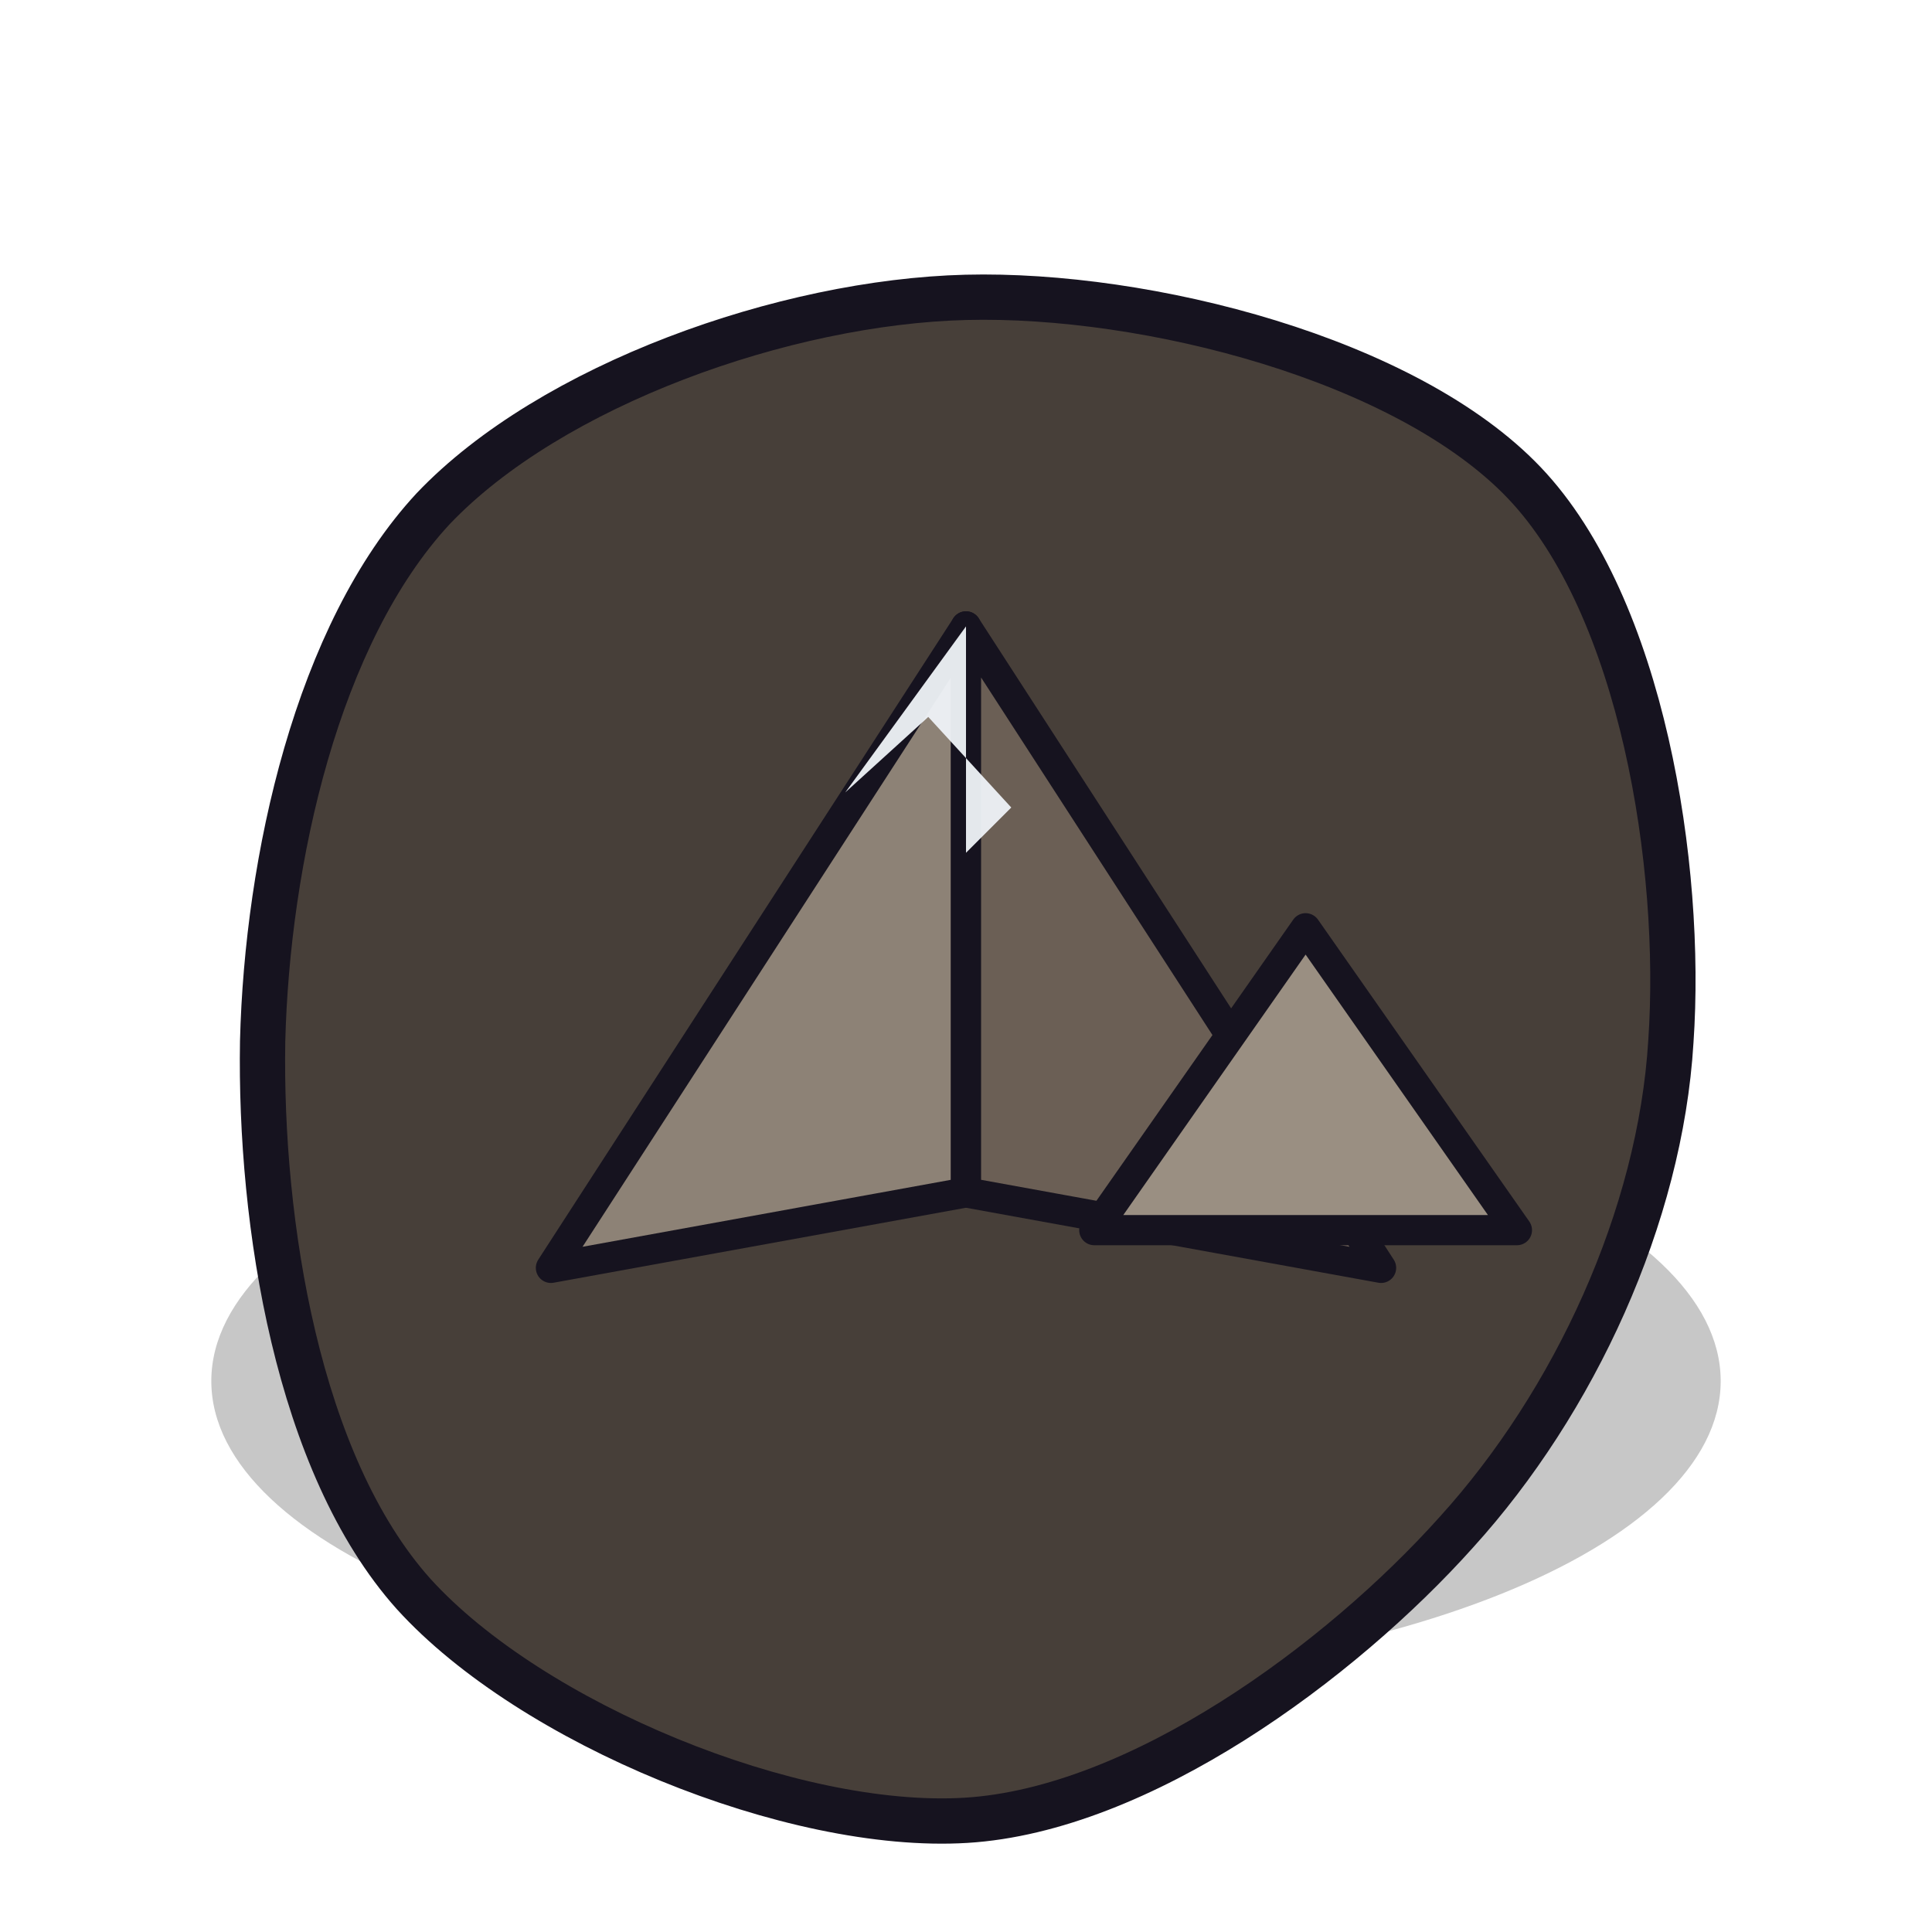
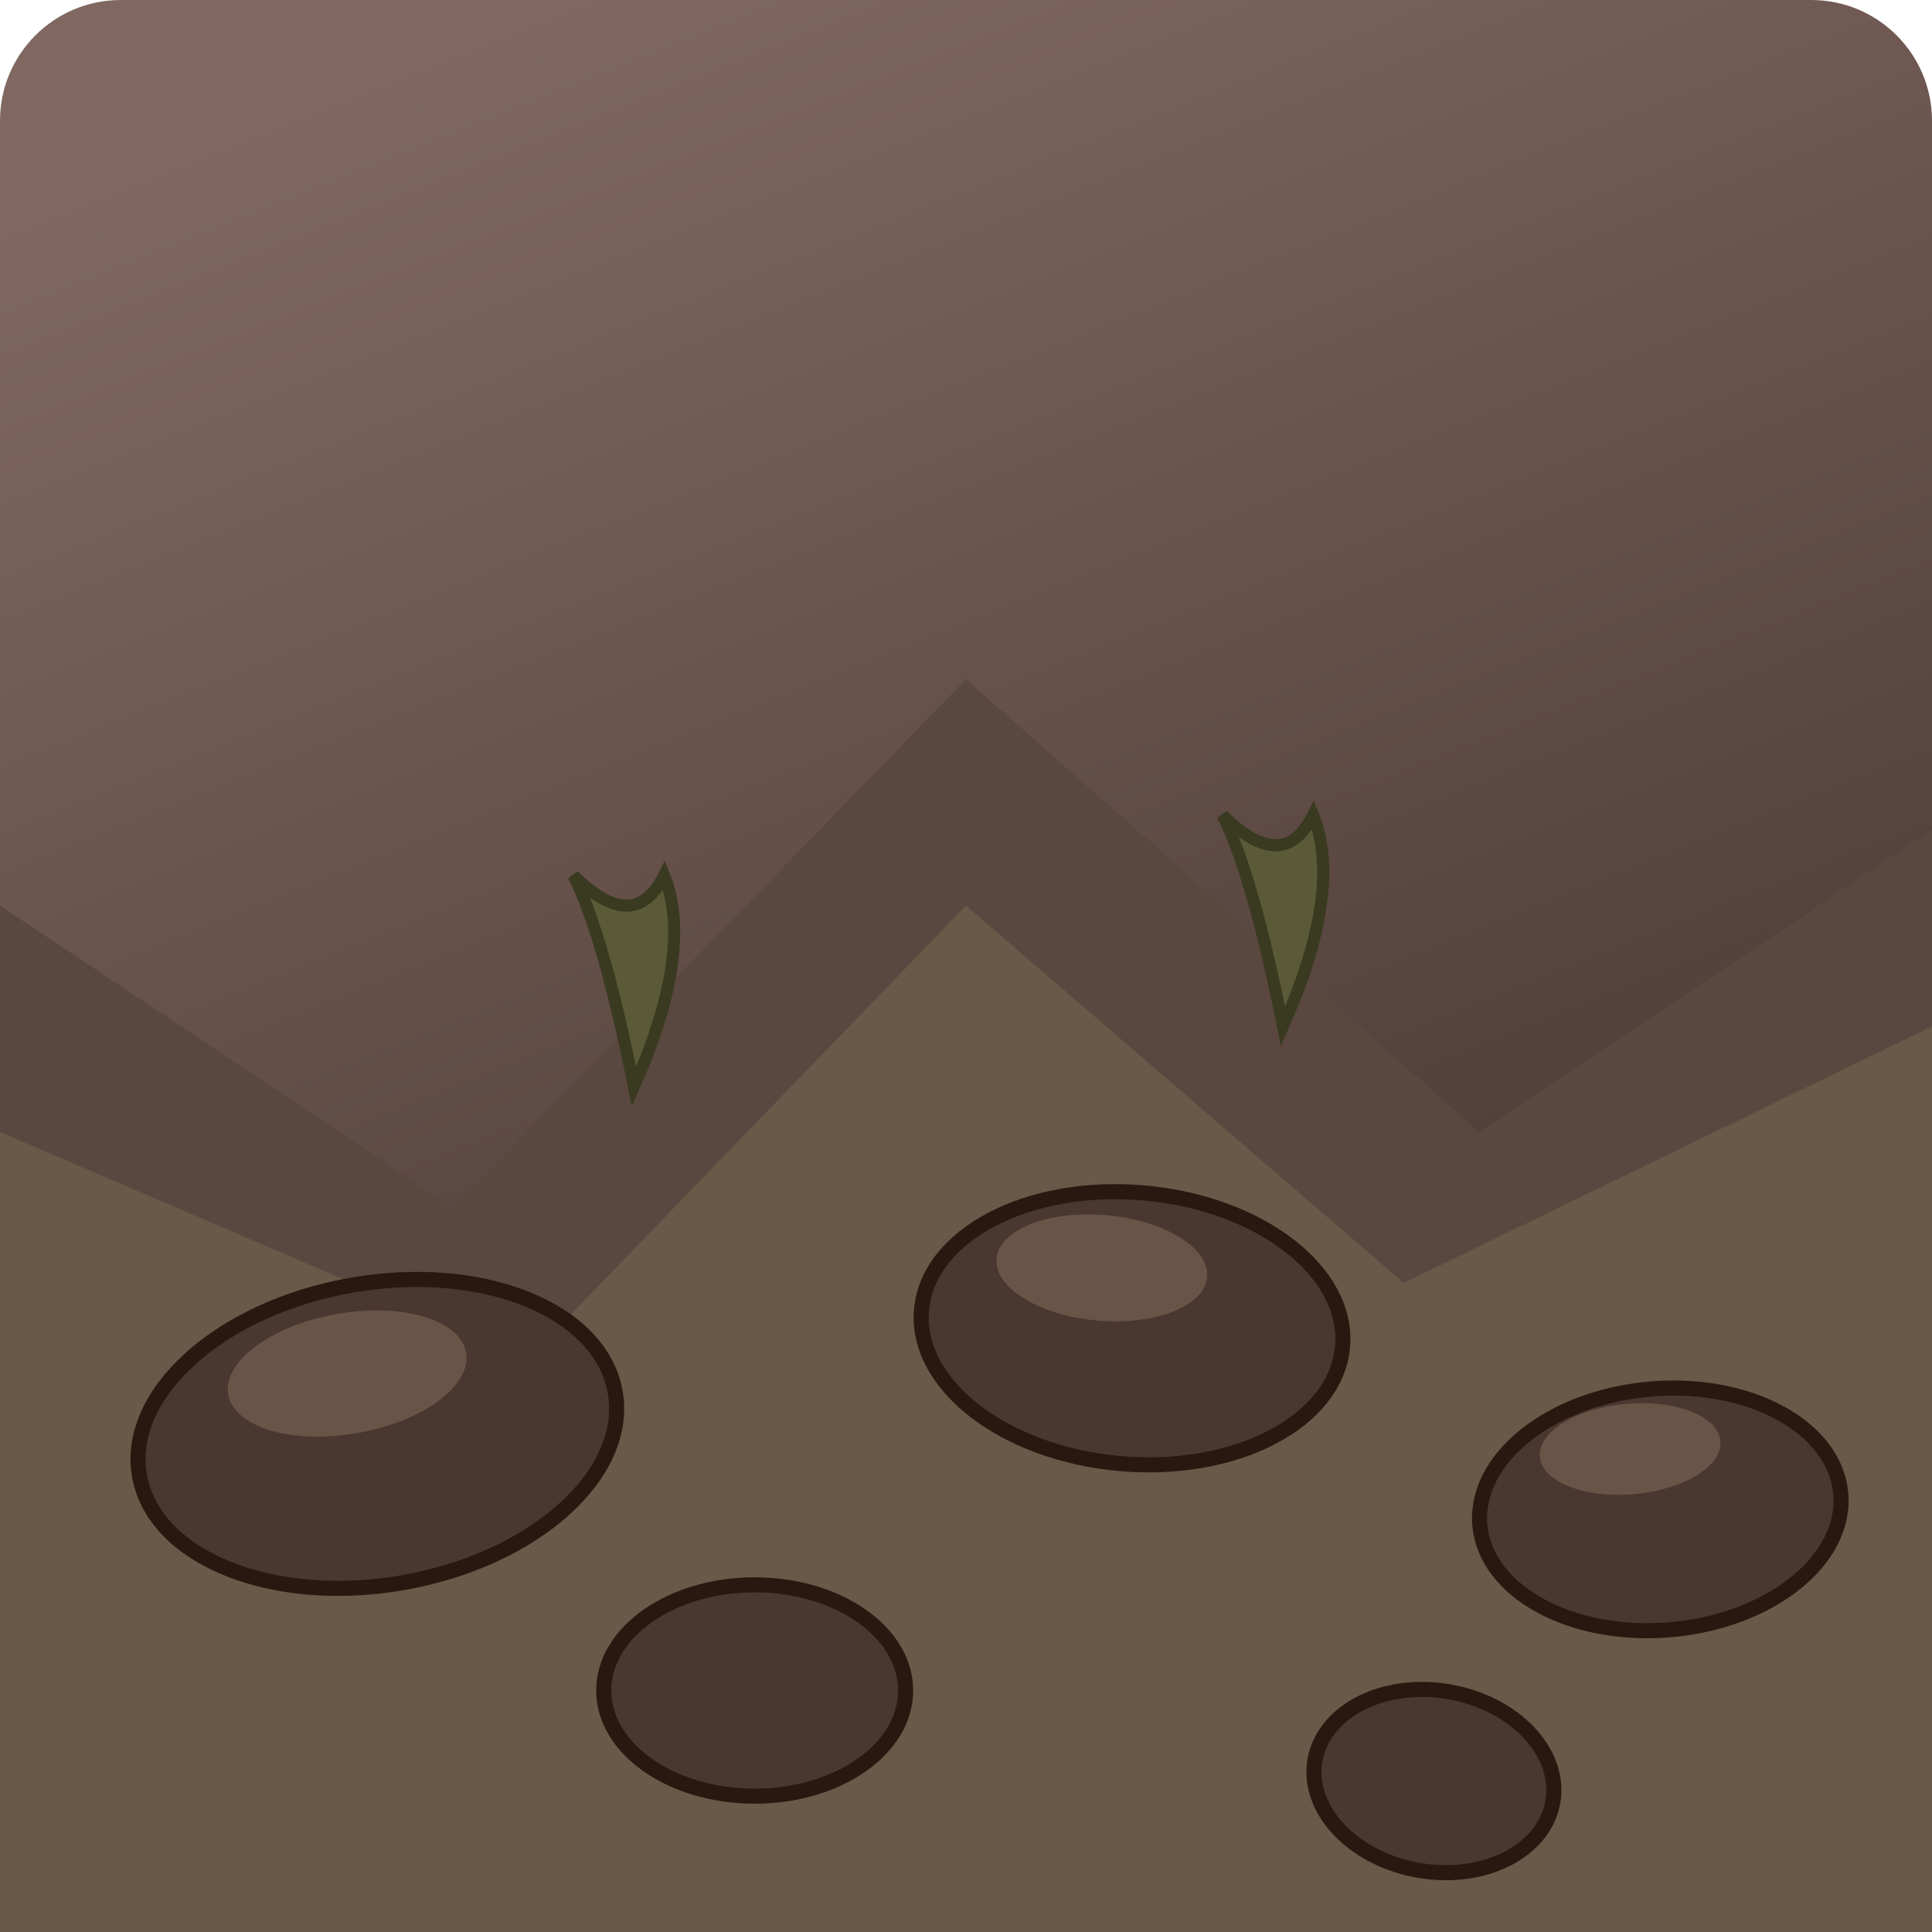
<svg xmlns="http://www.w3.org/2000/svg" width="128" height="128" viewBox="0 0 128 128">
-   <ellipse cx="64.0" cy="91.5" rx="50.0" ry="20.0" fill="#000000" opacity="0.22" />
-   <path d="M 110.7 69.0 C 110.0 80.6, 104.3 92.9, 96.5 101.5 C 88.8 110.1, 75.5 119.9, 64.0 120.6 C 52.5 121.3, 35.2 114.2, 27.4 105.6 C 19.7 97.0, 17.2 81.0, 17.4 69.0 C 17.7 57.0, 21.0 42.0, 28.7 33.7 C 36.5 25.5, 52.0 20.0, 64.0 19.7 C 76.0 19.4, 93.2 23.8, 101.0 32.0 C 108.8 40.2, 111.5 57.4, 110.7 69.0 Z" fill="#473f39" stroke="#16131f" stroke-width="3" stroke-linejoin="round" />
-   <path d="M 64 41.5 L 36.5 84.0 L 64 79.0 Z" fill="#8d8276" stroke="#16131f" stroke-width="2" stroke-linejoin="round" />
-   <path d="M 64 41.5 L 91.5 84.0 L 64 79.0 Z" fill="#6b5f55" stroke="#16131f" stroke-width="2" stroke-linejoin="round" />
-   <path d="M 64 41.5 L 56.0 52.5 L 61.5 47.5 L 67.0 53.5 L 72.0 48.5 L 64 56.5 Z" fill="#eef2f7" opacity="0.95" />
-   <path d="M 86.5 61.5 L 72.5 81.5 L 100.5 81.5 Z" fill="#9a8f82" stroke="#16131f" stroke-width="2" stroke-linejoin="round" />
+   <defs>
+     <linearGradient id="bg" x1="30%" y1="0%" x2="70%" y2="100%">
+       <stop offset="0%" stop-color="#806860" />
+       <stop offset="100%" stop-color="#3c2c28" />
+     </linearGradient>
+   </defs>
+   <rect width="128" height="128" fill="url(#bg)" rx="8" />
+   <path d="M0 128 L0 60 L30 80 L64 45 L98 75 L128 55 L128 128Z" fill="#5a4840" />
+   <path d="M0 128 L0 75 L35 90 L64 60 L93 85 L128 68 L128 128Z" fill="#6a5848" />
+   <g fill="#4a3830" stroke="#2a1810" stroke-width="1">
+     <ellipse cx="25" cy="95" rx="16" ry="10" transform="rotate(-10 25 95)" />
+     <ellipse cx="75" cy="88" rx="14" ry="9" transform="rotate(5 75 88)" />
+     <ellipse cx="110" cy="100" rx="12" ry="8" transform="rotate(-5 110 100)" />
+     <ellipse cx="50" cy="112" rx="10" ry="7" />
+     <ellipse cx="95" cy="118" rx="8" ry="6" transform="rotate(10 95 118)" />
+   </g>
+   <g fill="#8a7060" opacity="0.5">
+     <ellipse cx="23" cy="91" rx="8" ry="4" transform="rotate(-10 23 91)" />
+     <ellipse cx="73" cy="84" rx="7" ry="3.5" transform="rotate(5 73 84)" />
+     <ellipse cx="108" cy="96" rx="6" ry="3" transform="rotate(-5 108 96)" />
+   </g>
+   <g fill="#5a5a38" stroke="#3a3a20" stroke-width="0.8">
+     <path d="M42 72 Q40 62 38 58 Q42 62 44 58 Q46 63 42 72Z" />
+     <path d="M85 68 Q83 58 81 54 Q85 58 87 54 Q89 59 85 68Z" />
+   </g>
</svg>
